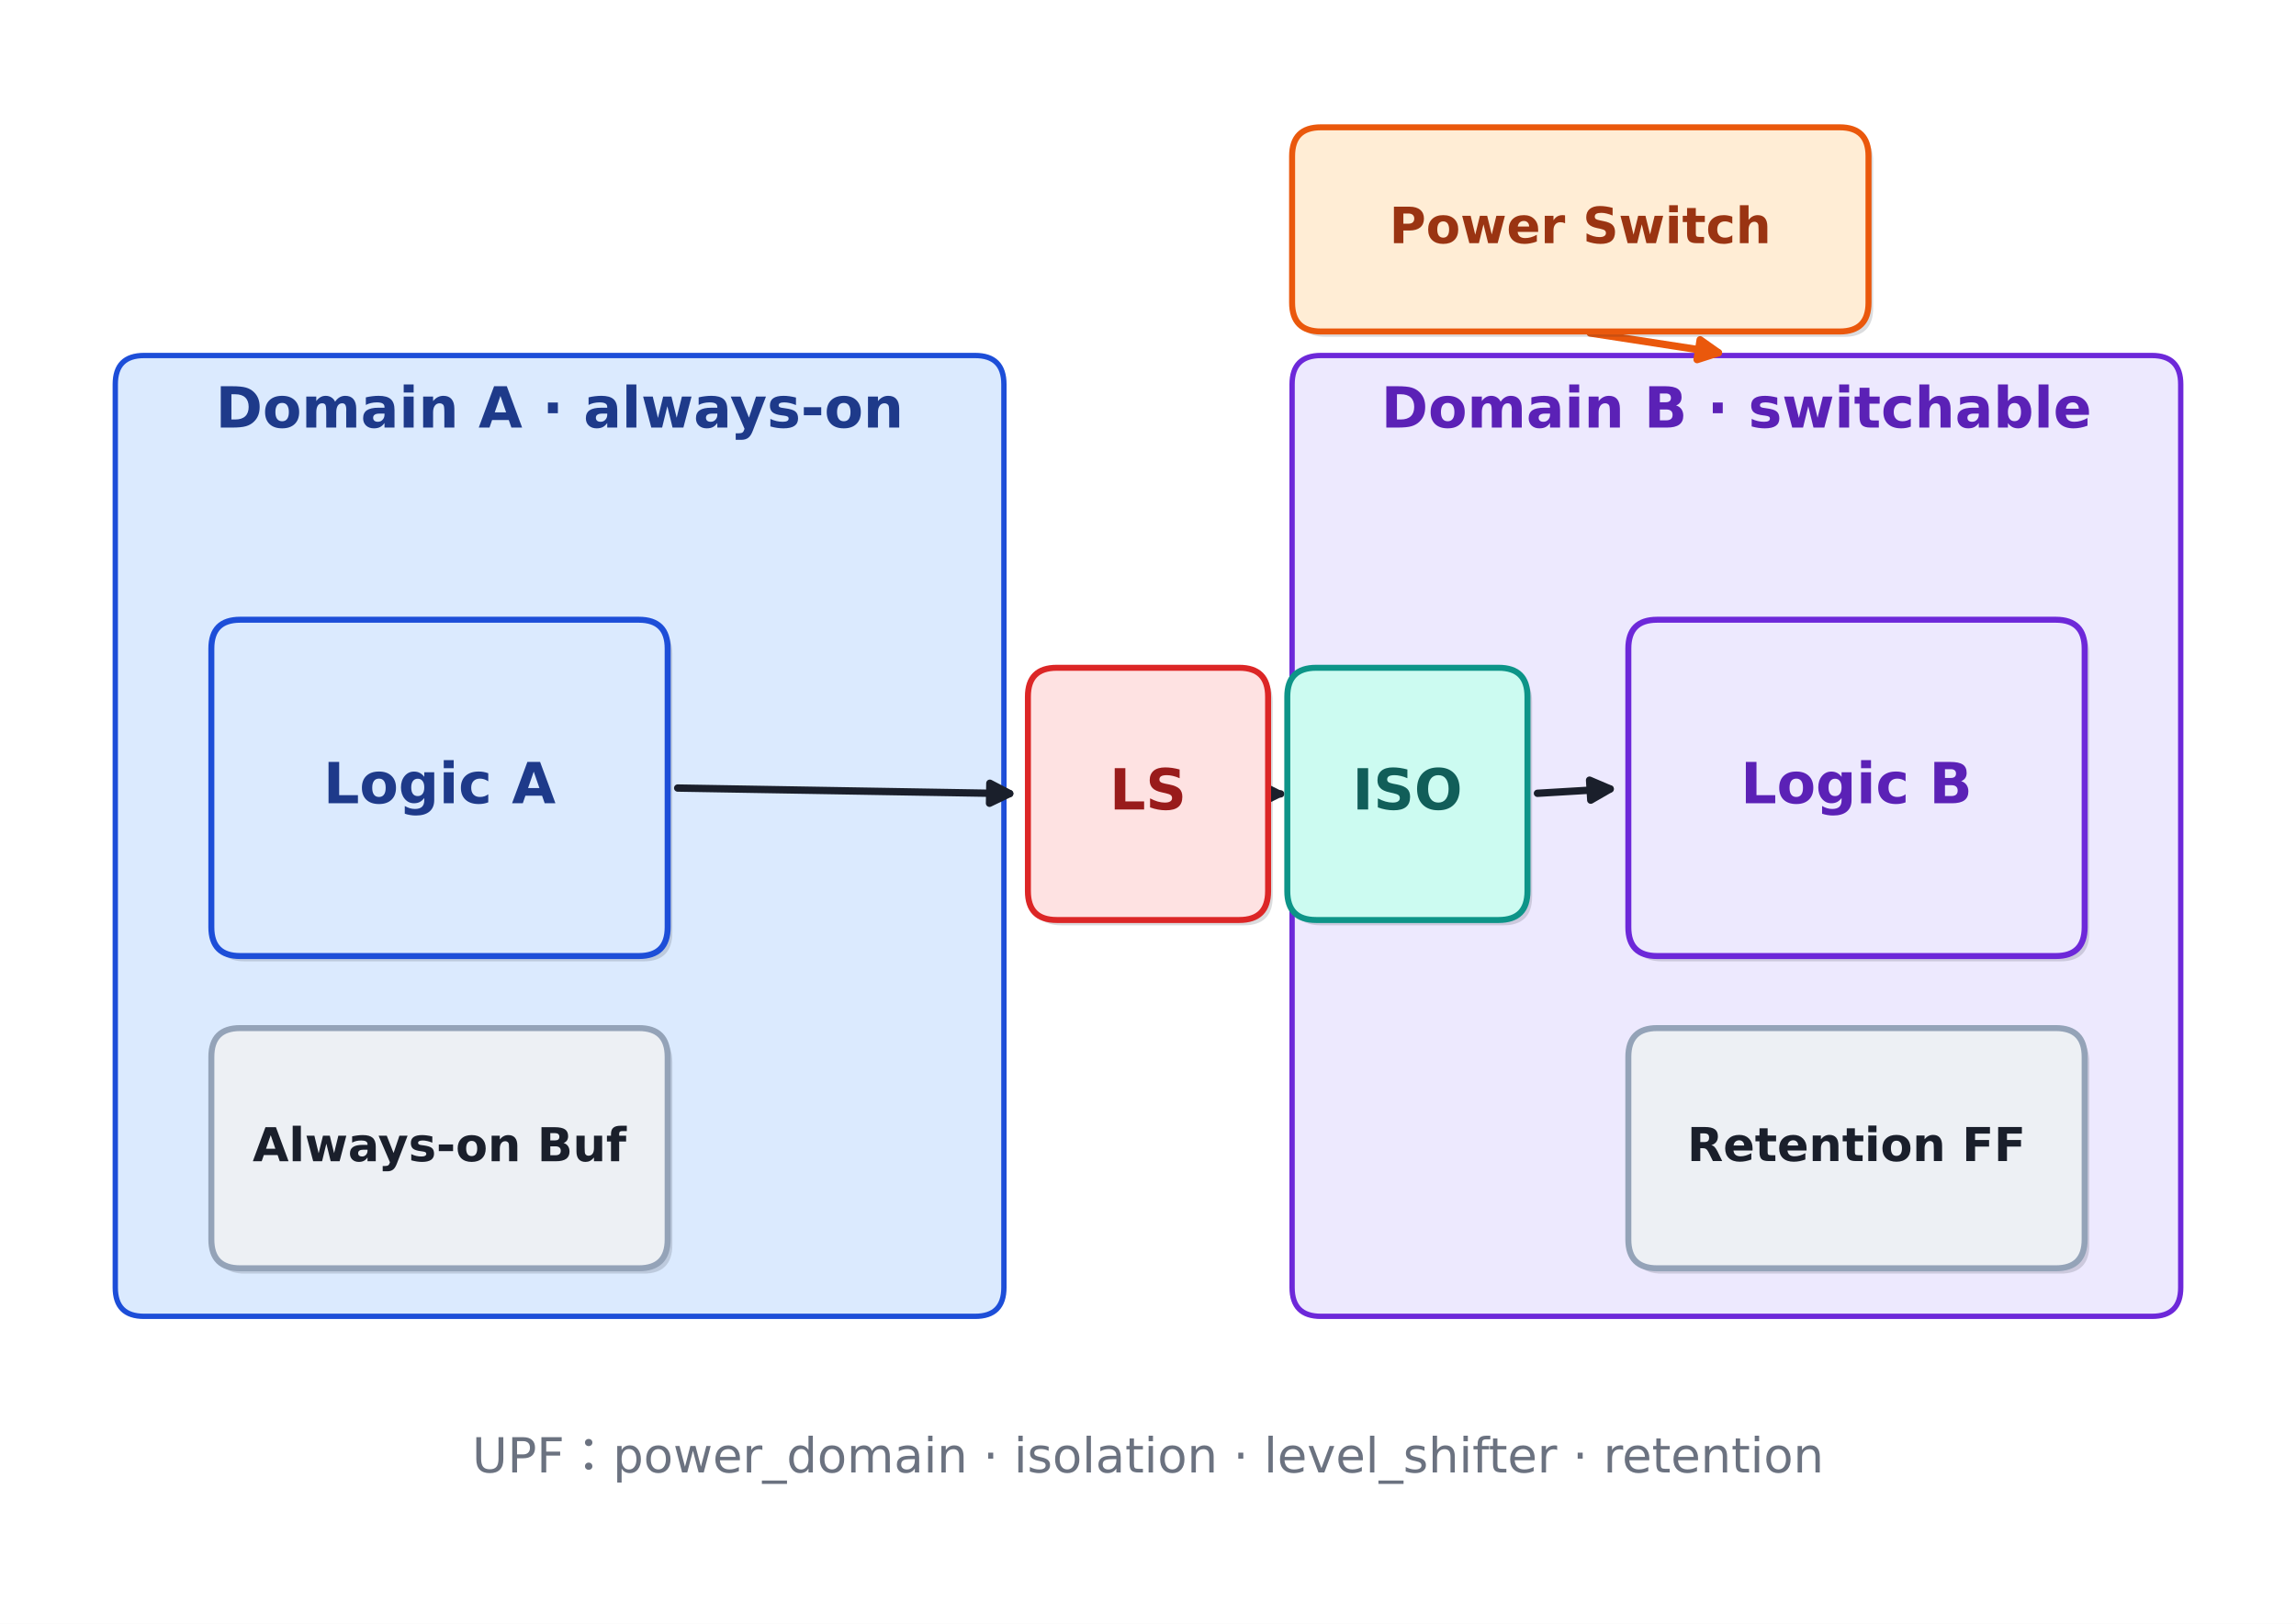
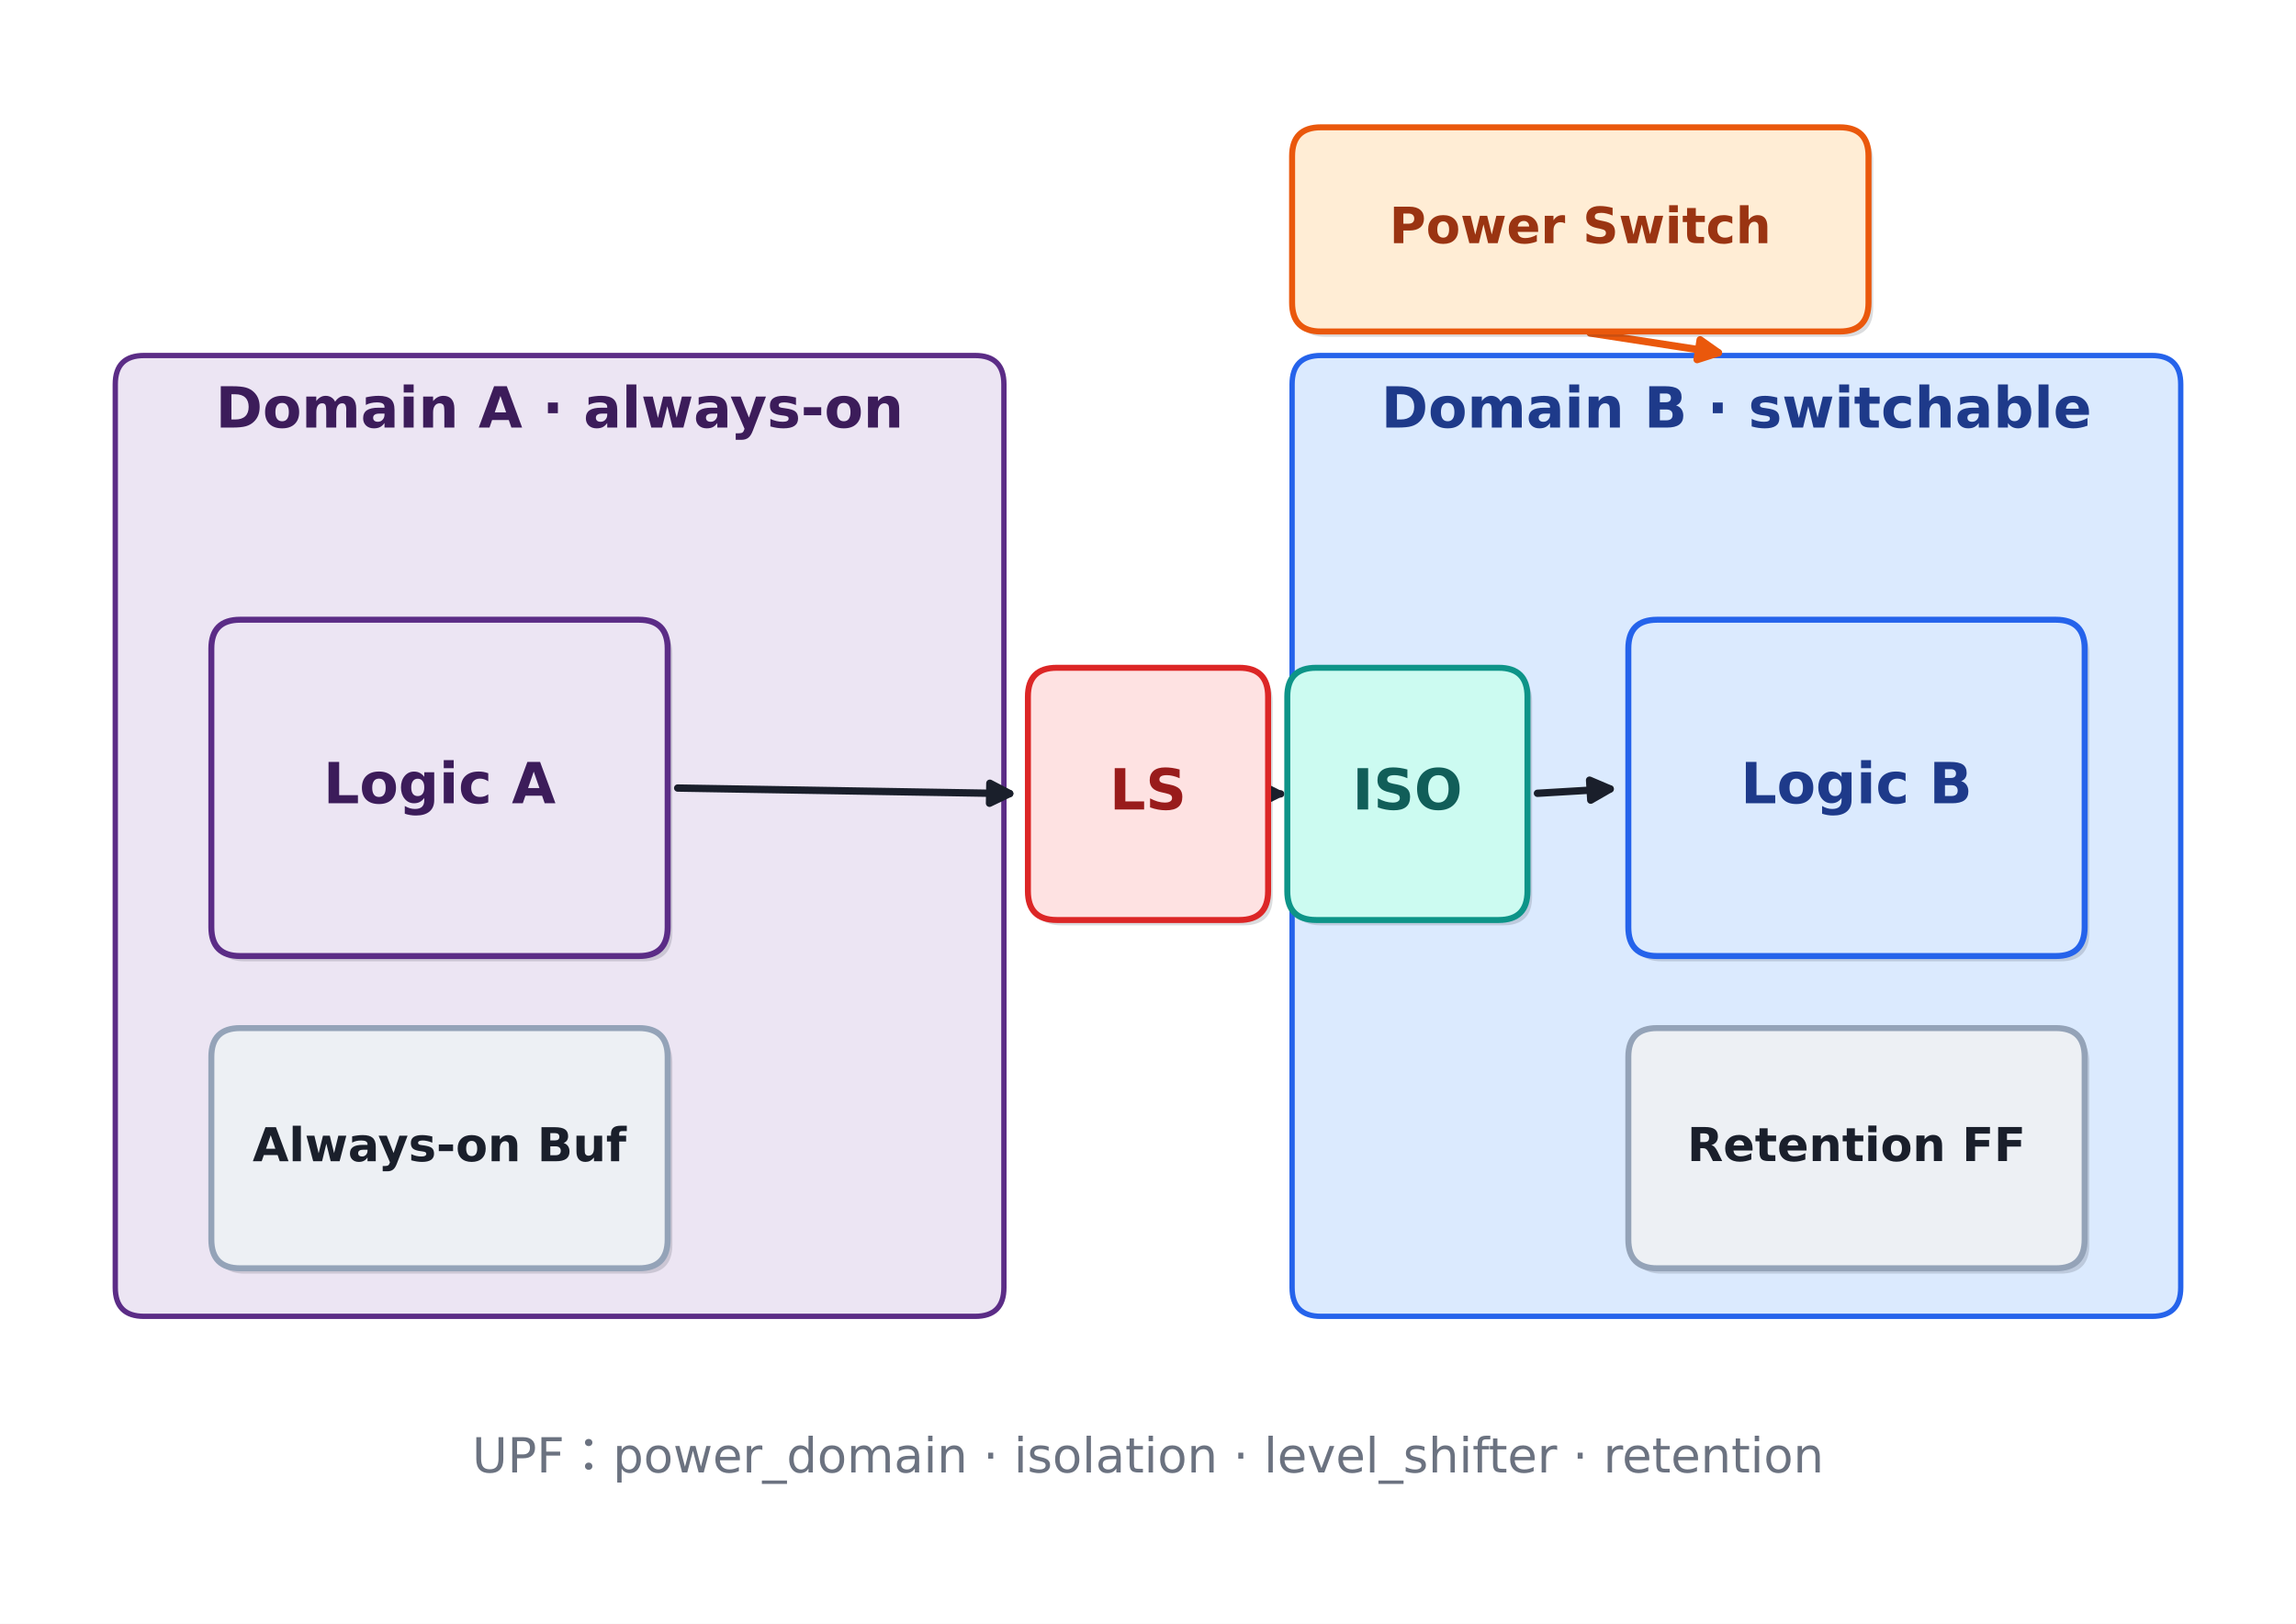
<svg xmlns="http://www.w3.org/2000/svg" width="688.32pt" height="486.72pt" viewBox="0 0 688.32 486.72" version="1.1">
  <defs>
    <style type="text/css">*{stroke-linejoin: round; stroke-linecap: butt}</style>
  </defs>
  <g id="figure_1">
    <g id="patch_1">
      <path d="M 0 486.72  L 688.32 486.72  L 688.32 0  L 0 0  z " style="fill: #ffffff" />
    </g>
    <g id="axes_1">
      <g id="patch_2">
-         <path d="M 5.76 480.96  L 682.56 480.96  L 682.56 5.76  L 5.76 5.76  z " clip-path="url(#p0f73852cd3)" style="fill: #ffffff" />
+         <path d="M 5.76 480.96  L 682.56 480.96  L 682.56 5.76  L 5.76 5.76  z " clip-path="url(#p8a345295bf)" style="fill: #ffffff" />
      </g>
      <g id="patch_3">
-         <path d="M 43.2 394.56  L 292.32 394.56  Q 300.96 394.56 300.96 385.92  L 300.96 115.2  Q 300.96 106.56 292.32 106.56  L 43.2 106.56  Q 34.56 106.56 34.56 115.2  L 34.56 385.92  Q 34.56 394.56 43.2 394.56  z " clip-path="url(#p0f73852cd3)" style="fill: #dbeafe; stroke: #1d4ed8; stroke-width: 1.6; stroke-linejoin: miter" />
+         <path d="M 43.2 394.56  L 292.32 394.56  Q 300.96 394.56 300.96 385.92  L 300.96 115.2  Q 300.96 106.56 292.32 106.56  L 43.2 106.56  Q 34.56 106.56 34.56 115.2  L 34.56 385.92  Q 34.56 394.56 43.2 394.56  z " clip-path="url(#p8a345295bf)" style="fill: #ece5f3; stroke: #5b2c86; stroke-width: 1.6; stroke-linejoin: miter" />
      </g>
      <g id="patch_4">
-         <path d="M 396 394.56  L 645.12 394.56  Q 653.76 394.56 653.76 385.92  L 653.76 115.2  Q 653.76 106.56 645.12 106.56  L 396 106.56  Q 387.36 106.56 387.36 115.2  L 387.36 385.92  Q 387.36 394.56 396 394.56  z " clip-path="url(#p0f73852cd3)" style="fill: #ede9fe; stroke: #6d28d9; stroke-width: 1.6; stroke-linejoin: miter" />
+         <path d="M 396 394.56  L 645.12 394.56  Q 653.76 394.56 653.76 385.92  L 653.76 115.2  Q 653.76 106.56 645.12 106.56  L 396 106.56  Q 387.36 106.56 387.36 115.2  L 387.36 385.92  Q 387.36 394.56 396 394.56  z " clip-path="url(#p8a345295bf)" style="fill: #dbeafe; stroke: #2563eb; stroke-width: 1.6; stroke-linejoin: miter" />
      </g>
      <g id="text_1">
-         <text style="font-weight: 700; font-size: 17px; font-family: 'Microsoft YaHei', 'Microsoft YaHei UI', 'SimHei', 'Segoe UI', 'DejaVu Sans', sans-serif; text-anchor: middle; fill: #1e3a8a" x="167.76" y="128.16" transform="rotate(-0 167.76 128.16)">Domain A · always-on</text>
+         <text style="font-weight: 700; font-size: 17px; font-family: 'Microsoft YaHei', 'Microsoft YaHei UI', 'SimHei', 'Segoe UI', 'DejaVu Sans', sans-serif; text-anchor: middle; fill: #3c1c5a" x="167.76" y="128.16" transform="rotate(-0 167.76 128.16)">Domain A · always-on</text>
      </g>
      <g id="text_2">
-         <text style="font-weight: 700; font-size: 17px; font-family: 'Microsoft YaHei', 'Microsoft YaHei UI', 'SimHei', 'Segoe UI', 'DejaVu Sans', sans-serif; text-anchor: middle; fill: #5b21b6" x="520.56" y="128.16" transform="rotate(-0 520.56 128.16)">Domain B · switchable</text>
+         <text style="font-weight: 700; font-size: 17px; font-family: 'Microsoft YaHei', 'Microsoft YaHei UI', 'SimHei', 'Segoe UI', 'DejaVu Sans', sans-serif; text-anchor: middle; fill: #1e3a8a" x="520.56" y="128.16" transform="rotate(-0 520.56 128.16)">Domain B · switchable</text>
      </g>
      <g id="patch_5">
-         <path d="M 203.163 236.21  Q 254.16 237.06 302.698 237.869  " clip-path="url(#p0f73852cd3)" style="fill: none; stroke: #1a1f2b; stroke-width: 2.2; stroke-linecap: round" />
-         <path d="M 296.749 234.769  L 302.698 237.869  L 296.649 240.769  z " clip-path="url(#p0f73852cd3)" style="fill: #1a1f2b; stroke: #1a1f2b; stroke-width: 2.2; stroke-linecap: round" />
+         <path d="M 203.163 236.21  Q 254.16 237.06 302.698 237.869  " clip-path="url(#p8a345295bf)" style="fill: none; stroke: #1a1f2b; stroke-width: 2.2; stroke-linecap: round" />
+         <path d="M 296.749 234.769  L 302.698 237.869  L 296.649 240.769  z " clip-path="url(#p8a345295bf)" style="fill: #1a1f2b; stroke: #1a1f2b; stroke-width: 2.2; stroke-linecap: round" />
      </g>
      <g id="patch_6">
-         <path d="M 383.161 237.96  Q 384.54 237.96 383.46 237.96  " clip-path="url(#p0f73852cd3)" style="fill: none; stroke: #1a1f2b; stroke-width: 2.2; stroke-linecap: round" />
-         <path d="M 377.46 234.96  L 383.46 237.96  L 377.46 240.96  z " clip-path="url(#p0f73852cd3)" style="fill: #1a1f2b; stroke: #1a1f2b; stroke-width: 2.2; stroke-linecap: round" />
+         <path d="M 383.161 237.96  Q 384.54 237.96 383.46 237.96  " clip-path="url(#p8a345295bf)" style="fill: none; stroke: #1a1f2b; stroke-width: 2.2; stroke-linecap: round" />
+         <path d="M 377.46 234.96  L 383.46 237.96  L 377.46 240.96  z " clip-path="url(#p8a345295bf)" style="fill: #1a1f2b; stroke: #1a1f2b; stroke-width: 2.2; stroke-linecap: round" />
      </g>
      <g id="patch_7">
-         <path d="M 460.914 237.782  Q 473.039 237.06 482.708 236.485  " clip-path="url(#p0f73852cd3)" style="fill: none; stroke: #1a1f2b; stroke-width: 2.2; stroke-linecap: round" />
-         <path d="M 476.54 233.846  L 482.708 236.485  L 476.897 239.836  z " clip-path="url(#p0f73852cd3)" style="fill: #1a1f2b; stroke: #1a1f2b; stroke-width: 2.2; stroke-linecap: round" />
+         <path d="M 460.914 237.782  Q 473.039 237.06 482.708 236.485  " clip-path="url(#p8a345295bf)" style="fill: none; stroke: #1a1f2b; stroke-width: 2.2; stroke-linecap: round" />
+         <path d="M 476.54 233.846  L 482.708 236.485  L 476.897 239.836  z " clip-path="url(#p8a345295bf)" style="fill: #1a1f2b; stroke: #1a1f2b; stroke-width: 2.2; stroke-linecap: round" />
      </g>
      <g id="patch_8">
-         <path d="M 476.728 99.817  Q 497.16 102.96 515.162 105.73  " clip-path="url(#p0f73852cd3)" style="fill: none; stroke: #ea580c; stroke-width: 2.2; stroke-linecap: round" />
-         <path d="M 509.688 101.852  L 515.162 105.73  L 508.776 107.782  z " clip-path="url(#p0f73852cd3)" style="fill: #ea580c; stroke: #ea580c; stroke-width: 2.2; stroke-linecap: round" />
+         <path d="M 476.728 99.817  Q 497.16 102.96 515.162 105.73  " clip-path="url(#p8a345295bf)" style="fill: none; stroke: #ea580c; stroke-width: 2.2; stroke-linecap: round" />
+         <path d="M 509.688 101.852  L 515.162 105.73  L 508.776 107.782  z " clip-path="url(#p8a345295bf)" style="fill: #ea580c; stroke: #ea580c; stroke-width: 2.2; stroke-linecap: round" />
      </g>
      <g id="text_3">
        <text style="font-size: 14.5px; font-family: 'Microsoft YaHei', 'Microsoft YaHei UI', 'SimHei', 'Segoe UI', 'DejaVu Sans', sans-serif; text-anchor: middle; fill: #6b7280" x="344.16" y="441.36" transform="rotate(-0 344.16 441.36)">UPF：power_domain · isolation · level_shifter · retention</text>
      </g>
      <g id="patch_9">
-         <path d="M 73.4 288.16  L 192.92 288.16  Q 201.56 288.16 201.56 279.52  L 201.56 196  Q 201.56 187.36 192.92 187.36  L 73.4 187.36  Q 64.76 187.36 64.76 196  L 64.76 279.52  Q 64.76 288.16 73.4 288.16  z " clip-path="url(#p0f73852cd3)" style="fill: #1a1f2b; opacity: 0.16" />
-         <path d="M 72 286.56  L 191.52 286.56  Q 200.16 286.56 200.16 277.92  L 200.16 194.4  Q 200.16 185.76 191.52 185.76  L 72 185.76  Q 63.36 185.76 63.36 194.4  L 63.36 277.92  Q 63.36 286.56 72 286.56  z " clip-path="url(#p0f73852cd3)" style="fill: #dbeafe; stroke: #1d4ed8; stroke-width: 1.8; stroke-linejoin: miter" />
+         <path d="M 73.4 288.16  L 192.92 288.16  Q 201.56 288.16 201.56 279.52  L 201.56 196  Q 201.56 187.36 192.92 187.36  L 73.4 187.36  Q 64.76 187.36 64.76 196  L 64.76 279.52  Q 64.76 288.16 73.4 288.16  z " clip-path="url(#p8a345295bf)" style="fill: #1a1f2b; opacity: 0.16" />
+         <path d="M 72 286.56  L 191.52 286.56  Q 200.16 286.56 200.16 277.92  L 200.16 194.4  Q 200.16 185.76 191.52 185.76  L 72 185.76  Q 63.36 185.76 63.36 194.4  L 63.36 277.92  Q 63.36 286.56 72 286.56  z " clip-path="url(#p8a345295bf)" style="fill: #ece5f3; stroke: #5b2c86; stroke-width: 1.8; stroke-linejoin: miter" />
      </g>
      <g id="patch_10">
-         <path d="M 73.4 381.76  L 192.92 381.76  Q 201.56 381.76 201.56 373.12  L 201.56 318.4  Q 201.56 309.76 192.92 309.76  L 73.4 309.76  Q 64.76 309.76 64.76 318.4  L 64.76 373.12  Q 64.76 381.76 73.4 381.76  z " clip-path="url(#p0f73852cd3)" style="fill: #1a1f2b; opacity: 0.16" />
-         <path d="M 72 380.16  L 191.52 380.16  Q 200.16 380.16 200.16 371.52  L 200.16 316.8  Q 200.16 308.16 191.52 308.16  L 72 308.16  Q 63.36 308.16 63.36 316.8  L 63.36 371.52  Q 63.36 380.16 72 380.16  z " clip-path="url(#p0f73852cd3)" style="fill: #edf0f4; stroke: #94a3b8; stroke-width: 1.8; stroke-linejoin: miter" />
+         <path d="M 73.4 381.76  L 192.92 381.76  Q 201.56 381.76 201.56 373.12  L 201.56 318.4  Q 201.56 309.76 192.92 309.76  L 73.4 309.76  Q 64.76 309.76 64.76 318.4  L 64.76 373.12  Q 64.76 381.76 73.4 381.76  z " clip-path="url(#p8a345295bf)" style="fill: #1a1f2b; opacity: 0.16" />
+         <path d="M 72 380.16  L 191.52 380.16  Q 200.16 380.16 200.16 371.52  L 200.16 316.8  Q 200.16 308.16 191.52 308.16  L 72 308.16  Q 63.36 308.16 63.36 316.8  L 63.36 371.52  Q 63.36 380.16 72 380.16  z " clip-path="url(#p8a345295bf)" style="fill: #edf0f4; stroke: #94a3b8; stroke-width: 1.8; stroke-linejoin: miter" />
      </g>
      <g id="patch_11">
-         <path d="M 498.2 288.16  L 617.72 288.16  Q 626.36 288.16 626.36 279.52  L 626.36 196  Q 626.36 187.36 617.72 187.36  L 498.2 187.36  Q 489.56 187.36 489.56 196  L 489.56 279.52  Q 489.56 288.16 498.2 288.16  z " clip-path="url(#p0f73852cd3)" style="fill: #1a1f2b; opacity: 0.16" />
-         <path d="M 496.8 286.56  L 616.32 286.56  Q 624.96 286.56 624.96 277.92  L 624.96 194.4  Q 624.96 185.76 616.32 185.76  L 496.8 185.76  Q 488.16 185.76 488.16 194.4  L 488.16 277.92  Q 488.16 286.56 496.8 286.56  z " clip-path="url(#p0f73852cd3)" style="fill: #ede9fe; stroke: #6d28d9; stroke-width: 1.8; stroke-linejoin: miter" />
+         <path d="M 498.2 288.16  L 617.72 288.16  Q 626.36 288.16 626.36 279.52  L 626.36 196  Q 626.36 187.36 617.72 187.36  L 498.2 187.36  Q 489.56 187.36 489.56 196  L 489.56 279.52  Q 489.56 288.16 498.2 288.16  z " clip-path="url(#p8a345295bf)" style="fill: #1a1f2b; opacity: 0.16" />
+         <path d="M 496.8 286.56  L 616.32 286.56  Q 624.96 286.56 624.96 277.92  L 624.96 194.4  Q 624.96 185.76 616.32 185.76  L 496.8 185.76  Q 488.16 185.76 488.16 194.4  L 488.16 277.92  Q 488.16 286.56 496.8 286.56  z " clip-path="url(#p8a345295bf)" style="fill: #dbeafe; stroke: #2563eb; stroke-width: 1.8; stroke-linejoin: miter" />
      </g>
      <g id="patch_12">
-         <path d="M 498.2 381.76  L 617.72 381.76  Q 626.36 381.76 626.36 373.12  L 626.36 318.4  Q 626.36 309.76 617.72 309.76  L 498.2 309.76  Q 489.56 309.76 489.56 318.4  L 489.56 373.12  Q 489.56 381.76 498.2 381.76  z " clip-path="url(#p0f73852cd3)" style="fill: #1a1f2b; opacity: 0.16" />
-         <path d="M 496.8 380.16  L 616.32 380.16  Q 624.96 380.16 624.96 371.52  L 624.96 316.8  Q 624.96 308.16 616.32 308.16  L 496.8 308.16  Q 488.16 308.16 488.16 316.8  L 488.16 371.52  Q 488.16 380.16 496.8 380.16  z " clip-path="url(#p0f73852cd3)" style="fill: #edf0f4; stroke: #94a3b8; stroke-width: 1.8; stroke-linejoin: miter" />
+         <path d="M 498.2 381.76  L 617.72 381.76  Q 626.36 381.76 626.36 373.12  L 626.36 318.4  Q 626.36 309.76 617.72 309.76  L 498.2 309.76  Q 489.56 309.76 489.56 318.4  L 489.56 373.12  Q 489.56 381.76 498.2 381.76  z " clip-path="url(#p8a345295bf)" style="fill: #1a1f2b; opacity: 0.16" />
+         <path d="M 496.8 380.16  L 616.32 380.16  Q 624.96 380.16 624.96 371.52  L 624.96 316.8  Q 624.96 308.16 616.32 308.16  L 496.8 308.16  Q 488.16 308.16 488.16 316.8  L 488.16 371.52  Q 488.16 380.16 496.8 380.16  z " clip-path="url(#p8a345295bf)" style="fill: #edf0f4; stroke: #94a3b8; stroke-width: 1.8; stroke-linejoin: miter" />
      </g>
      <g id="patch_13">
-         <path d="M 318.2 277.36  L 372.92 277.36  Q 381.56 277.36 381.56 268.72  L 381.56 210.4  Q 381.56 201.76 372.92 201.76  L 318.2 201.76  Q 309.56 201.76 309.56 210.4  L 309.56 268.72  Q 309.56 277.36 318.2 277.36  z " clip-path="url(#p0f73852cd3)" style="fill: #1a1f2b; opacity: 0.16" />
-         <path d="M 316.8 275.76  L 371.52 275.76  Q 380.16 275.76 380.16 267.12  L 380.16 208.8  Q 380.16 200.16 371.52 200.16  L 316.8 200.16  Q 308.16 200.16 308.16 208.8  L 308.16 267.12  Q 308.16 275.76 316.8 275.76  z " clip-path="url(#p0f73852cd3)" style="fill: #fee2e2; stroke: #dc2626; stroke-width: 1.8; stroke-linejoin: miter" />
+         <path d="M 318.2 277.36  L 372.92 277.36  Q 381.56 277.36 381.56 268.72  L 381.56 210.4  Q 381.56 201.76 372.92 201.76  L 318.2 201.76  Q 309.56 201.76 309.56 210.4  L 309.56 268.72  Q 309.56 277.36 318.2 277.36  z " clip-path="url(#p8a345295bf)" style="fill: #1a1f2b; opacity: 0.16" />
+         <path d="M 316.8 275.76  L 371.52 275.76  Q 380.16 275.76 380.16 267.12  L 380.16 208.8  Q 380.16 200.16 371.52 200.16  L 316.8 200.16  Q 308.16 200.16 308.16 208.8  L 308.16 267.12  Q 308.16 275.76 316.8 275.76  z " clip-path="url(#p8a345295bf)" style="fill: #fee2e2; stroke: #dc2626; stroke-width: 1.8; stroke-linejoin: miter" />
      </g>
      <g id="patch_14">
-         <path d="M 395.96 277.36  L 450.68 277.36  Q 459.32 277.36 459.32 268.72  L 459.32 210.4  Q 459.32 201.76 450.68 201.76  L 395.96 201.76  Q 387.32 201.76 387.32 210.4  L 387.32 268.72  Q 387.32 277.36 395.96 277.36  z " clip-path="url(#p0f73852cd3)" style="fill: #1a1f2b; opacity: 0.16" />
-         <path d="M 394.56 275.76  L 449.28 275.76  Q 457.92 275.76 457.92 267.12  L 457.92 208.8  Q 457.92 200.16 449.28 200.16  L 394.56 200.16  Q 385.92 200.16 385.92 208.8  L 385.92 267.12  Q 385.92 275.76 394.56 275.76  z " clip-path="url(#p0f73852cd3)" style="fill: #ccfbf1; stroke: #0d9488; stroke-width: 1.8; stroke-linejoin: miter" />
+         <path d="M 395.96 277.36  L 450.68 277.36  Q 459.32 277.36 459.32 268.72  L 459.32 210.4  Q 459.32 201.76 450.68 201.76  L 395.96 201.76  Q 387.32 201.76 387.32 210.4  L 387.32 268.72  Q 387.32 277.36 395.96 277.36  z " clip-path="url(#p8a345295bf)" style="fill: #1a1f2b; opacity: 0.16" />
+         <path d="M 394.56 275.76  L 449.28 275.76  Q 457.92 275.76 457.92 267.12  L 457.92 208.8  Q 457.92 200.16 449.28 200.16  L 394.56 200.16  Q 385.92 200.16 385.92 208.8  L 385.92 267.12  Q 385.92 275.76 394.56 275.76  z " clip-path="url(#p8a345295bf)" style="fill: #ccfbf1; stroke: #0d9488; stroke-width: 1.8; stroke-linejoin: miter" />
      </g>
      <g id="patch_15">
-         <path d="M 397.4 100.96  L 552.92 100.96  Q 561.56 100.96 561.56 92.32  L 561.56 48.4  Q 561.56 39.76 552.92 39.76  L 397.4 39.76  Q 388.76 39.76 388.76 48.4  L 388.76 92.32  Q 388.76 100.96 397.4 100.96  z " clip-path="url(#p0f73852cd3)" style="fill: #1a1f2b; opacity: 0.16" />
-         <path d="M 396 99.36  L 551.52 99.36  Q 560.16 99.36 560.16 90.72  L 560.16 46.8  Q 560.16 38.16 551.52 38.16  L 396 38.16  Q 387.36 38.16 387.36 46.8  L 387.36 90.72  Q 387.36 99.36 396 99.36  z " clip-path="url(#p0f73852cd3)" style="fill: #ffedd5; stroke: #ea580c; stroke-width: 1.8; stroke-linejoin: miter" />
+         <path d="M 397.4 100.96  L 552.92 100.96  Q 561.56 100.96 561.56 92.32  L 561.56 48.4  Q 561.56 39.76 552.92 39.76  L 397.4 39.76  Q 388.76 39.76 388.76 48.4  L 388.76 92.32  Q 388.76 100.96 397.4 100.96  z " clip-path="url(#p8a345295bf)" style="fill: #1a1f2b; opacity: 0.16" />
+         <path d="M 396 99.36  L 551.52 99.36  Q 560.16 99.36 560.16 90.72  L 560.16 46.8  Q 560.16 38.16 551.52 38.16  L 396 38.16  Q 387.36 38.16 387.36 46.8  L 387.36 90.72  Q 387.36 99.36 396 99.36  z " clip-path="url(#p8a345295bf)" style="fill: #ffedd5; stroke: #ea580c; stroke-width: 1.8; stroke-linejoin: miter" />
      </g>
      <g id="text_4">
-         <text style="font-weight: 700; font-size: 17px; font-family: 'Microsoft YaHei', 'Microsoft YaHei UI', 'SimHei', 'Segoe UI', 'DejaVu Sans', sans-serif; text-anchor: middle; fill: #1e3a8a" x="131.76" y="240.771" transform="rotate(-0 131.76 240.7713)">Logic A</text>
+         <text style="font-weight: 700; font-size: 17px; font-family: 'Microsoft YaHei', 'Microsoft YaHei UI', 'SimHei', 'Segoe UI', 'DejaVu Sans', sans-serif; text-anchor: middle; fill: #3c1c5a" x="131.76" y="240.771" transform="rotate(-0 131.76 240.7713)">Logic A</text>
      </g>
      <g id="text_5">
        <text style="font-weight: 700; font-size: 14px; font-family: 'Microsoft YaHei', 'Microsoft YaHei UI', 'SimHei', 'Segoe UI', 'DejaVu Sans', sans-serif; text-anchor: middle; fill: #1a1f2b" x="131.76" y="348.07" transform="rotate(-0 131.76 348.0702)">Always-on Buf</text>
      </g>
      <g id="text_6">
-         <text style="font-weight: 700; font-size: 17px; font-family: 'Microsoft YaHei', 'Microsoft YaHei UI', 'SimHei', 'Segoe UI', 'DejaVu Sans', sans-serif; text-anchor: middle; fill: #5b21b6" x="556.56" y="240.771" transform="rotate(-0 556.56 240.7713)">Logic B</text>
+         <text style="font-weight: 700; font-size: 17px; font-family: 'Microsoft YaHei', 'Microsoft YaHei UI', 'SimHei', 'Segoe UI', 'DejaVu Sans', sans-serif; text-anchor: middle; fill: #1e3a8a" x="556.56" y="240.771" transform="rotate(-0 556.56 240.7713)">Logic B</text>
      </g>
      <g id="text_7">
        <text style="font-weight: 700; font-size: 14px; font-family: 'Microsoft YaHei', 'Microsoft YaHei UI', 'SimHei', 'Segoe UI', 'DejaVu Sans', sans-serif; text-anchor: middle; fill: #1a1f2b" x="556.56" y="348.015" transform="rotate(-0 556.56 348.0155)">Retention FF</text>
      </g>
      <g id="text_8">
        <text style="font-weight: 700; font-size: 17px; font-family: 'Microsoft YaHei', 'Microsoft YaHei UI', 'SimHei', 'Segoe UI', 'DejaVu Sans', sans-serif; text-anchor: middle; fill: #991b1b" x="344.16" y="242.642" transform="rotate(-0 344.16 242.6416)">LS</text>
      </g>
      <g id="text_9">
        <text style="font-weight: 700; font-size: 17px; font-family: 'Microsoft YaHei', 'Microsoft YaHei UI', 'SimHei', 'Segoe UI', 'DejaVu Sans', sans-serif; text-anchor: middle; fill: #115e59" x="421.92" y="242.642" transform="rotate(-0 421.92 242.6416)">ISO</text>
      </g>
      <g id="text_10">
        <text style="font-weight: 700; font-size: 15px; font-family: 'Microsoft YaHei', 'Microsoft YaHei UI', 'SimHei', 'Segoe UI', 'DejaVu Sans', sans-serif; text-anchor: middle; fill: #9a3412" x="473.76" y="72.891" transform="rotate(-0 473.76 72.89086)">Power Switch</text>
      </g>
    </g>
  </g>
  <defs>
-     <clipPath id="p0f73852cd3">
+     <clipPath id="p8a345295bf">
      <rect x="5.76" y="5.76" width="676.8" height="475.2" />
    </clipPath>
  </defs>
</svg>
